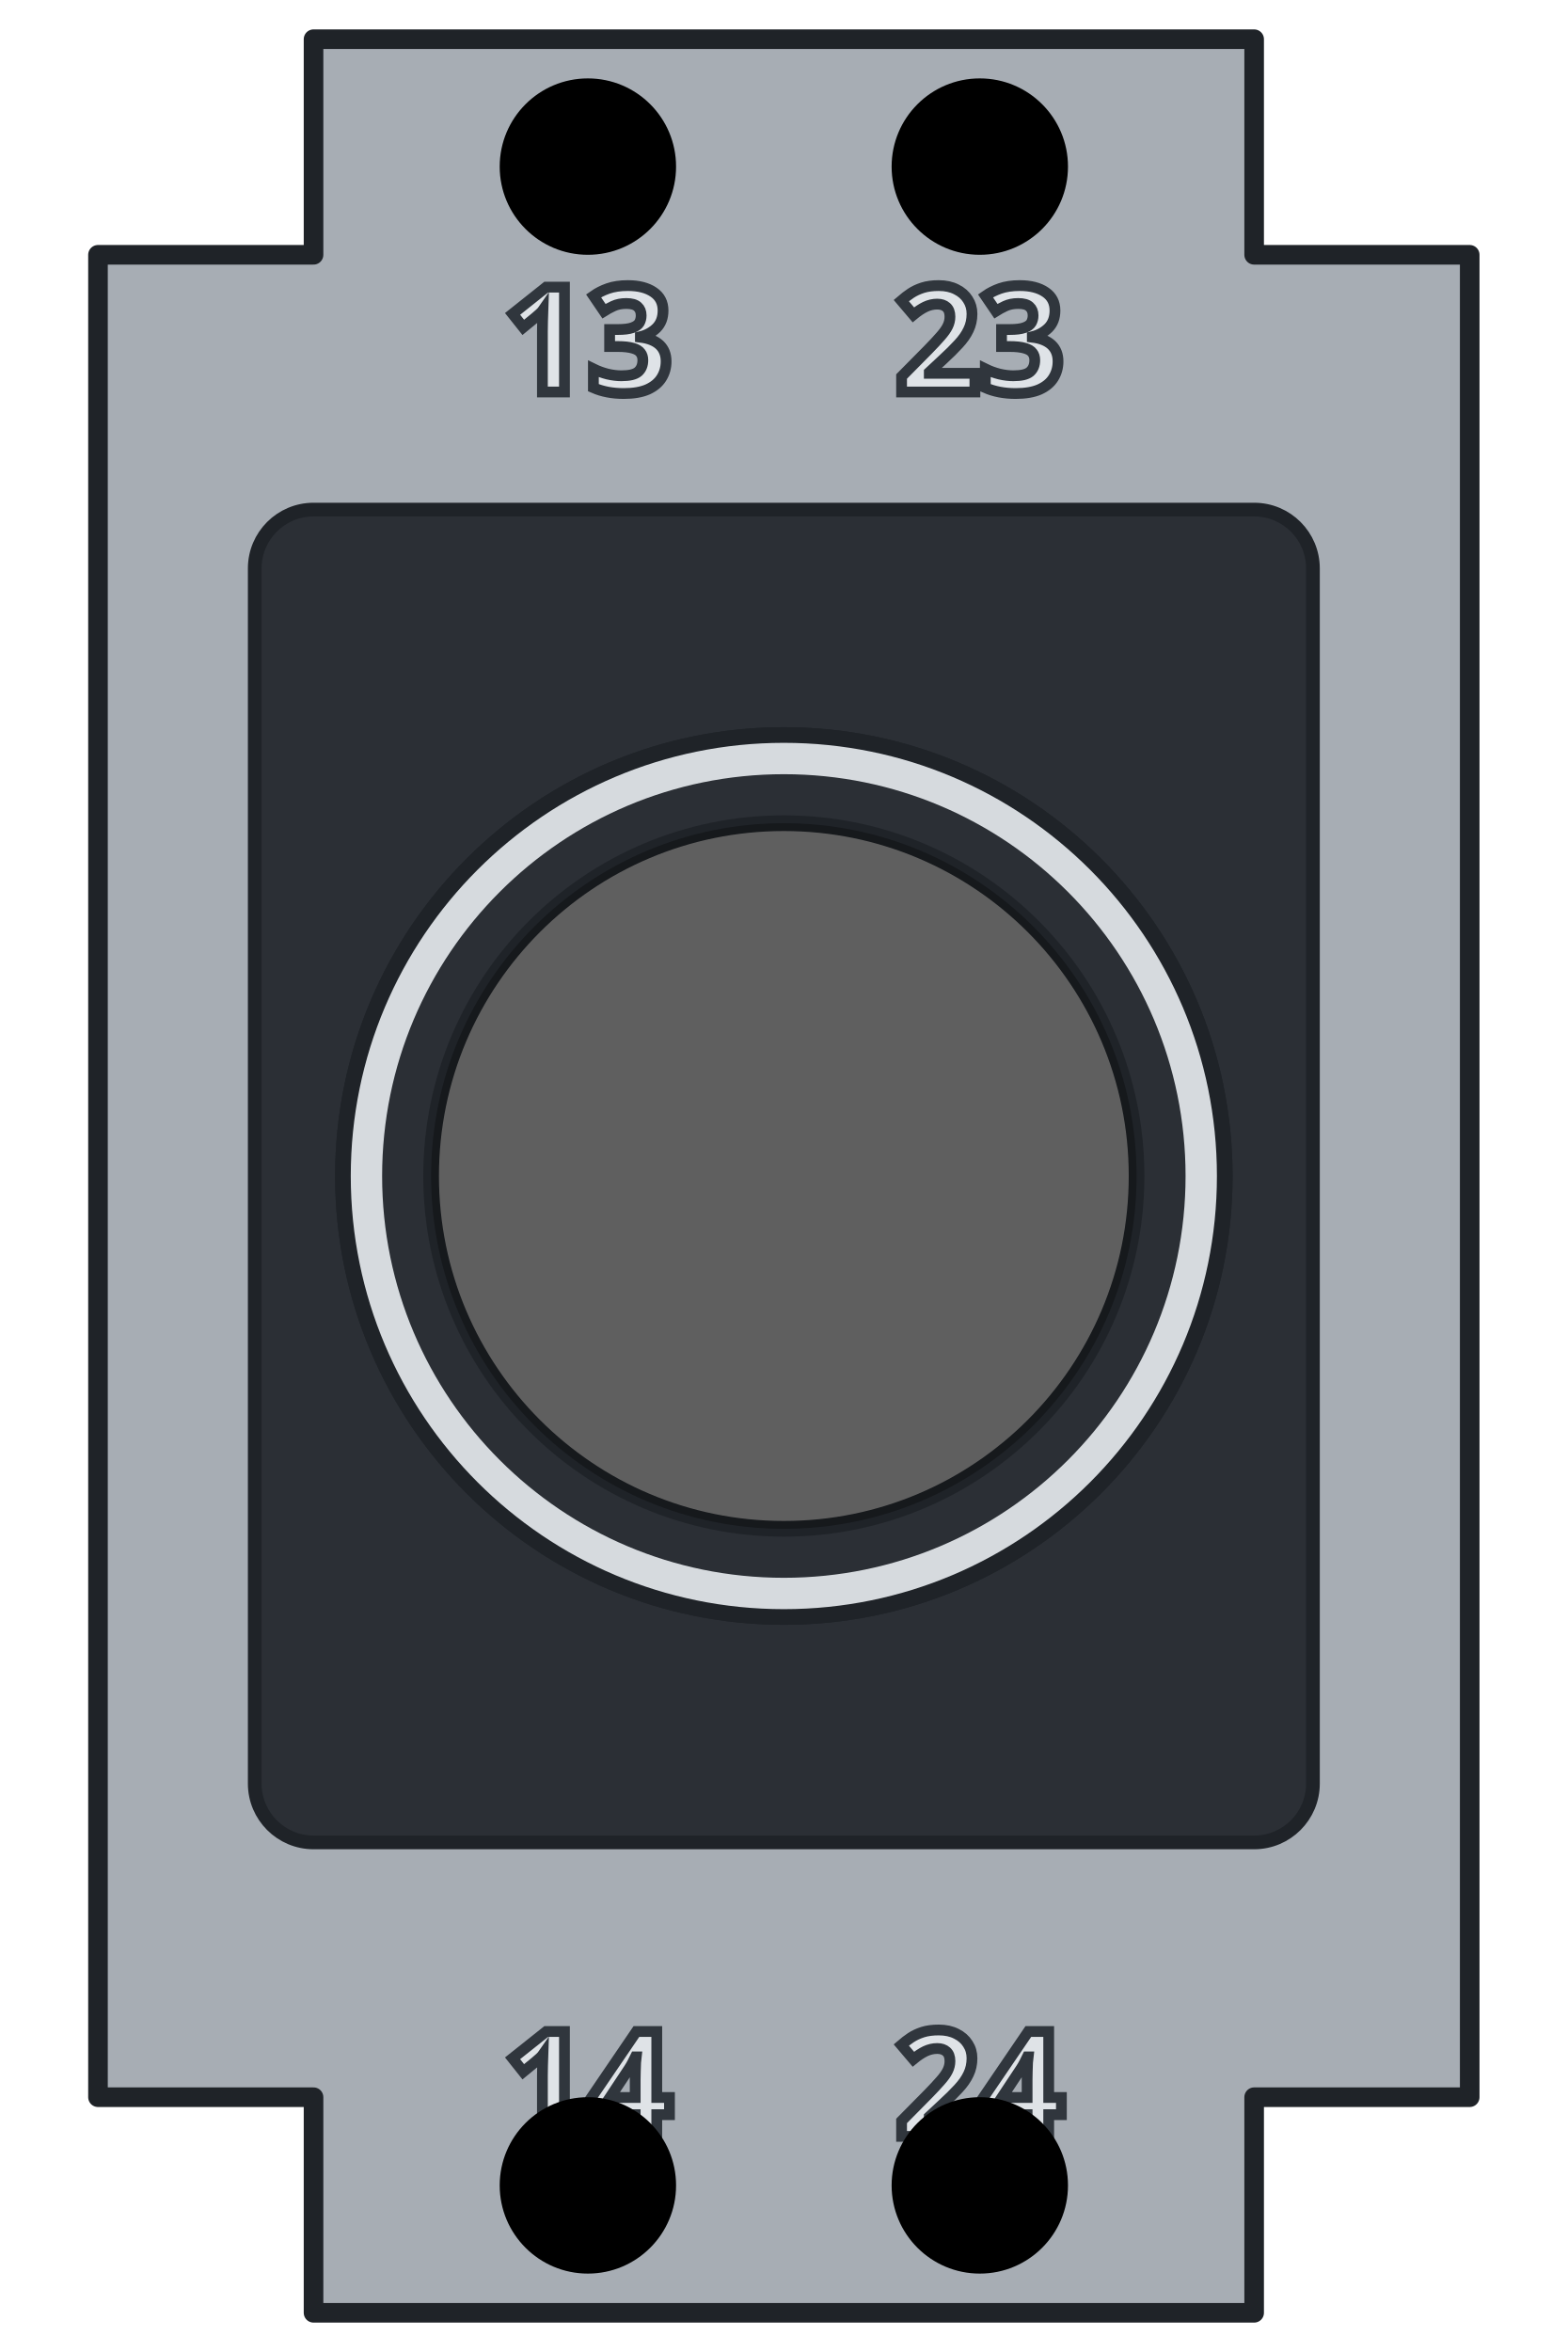
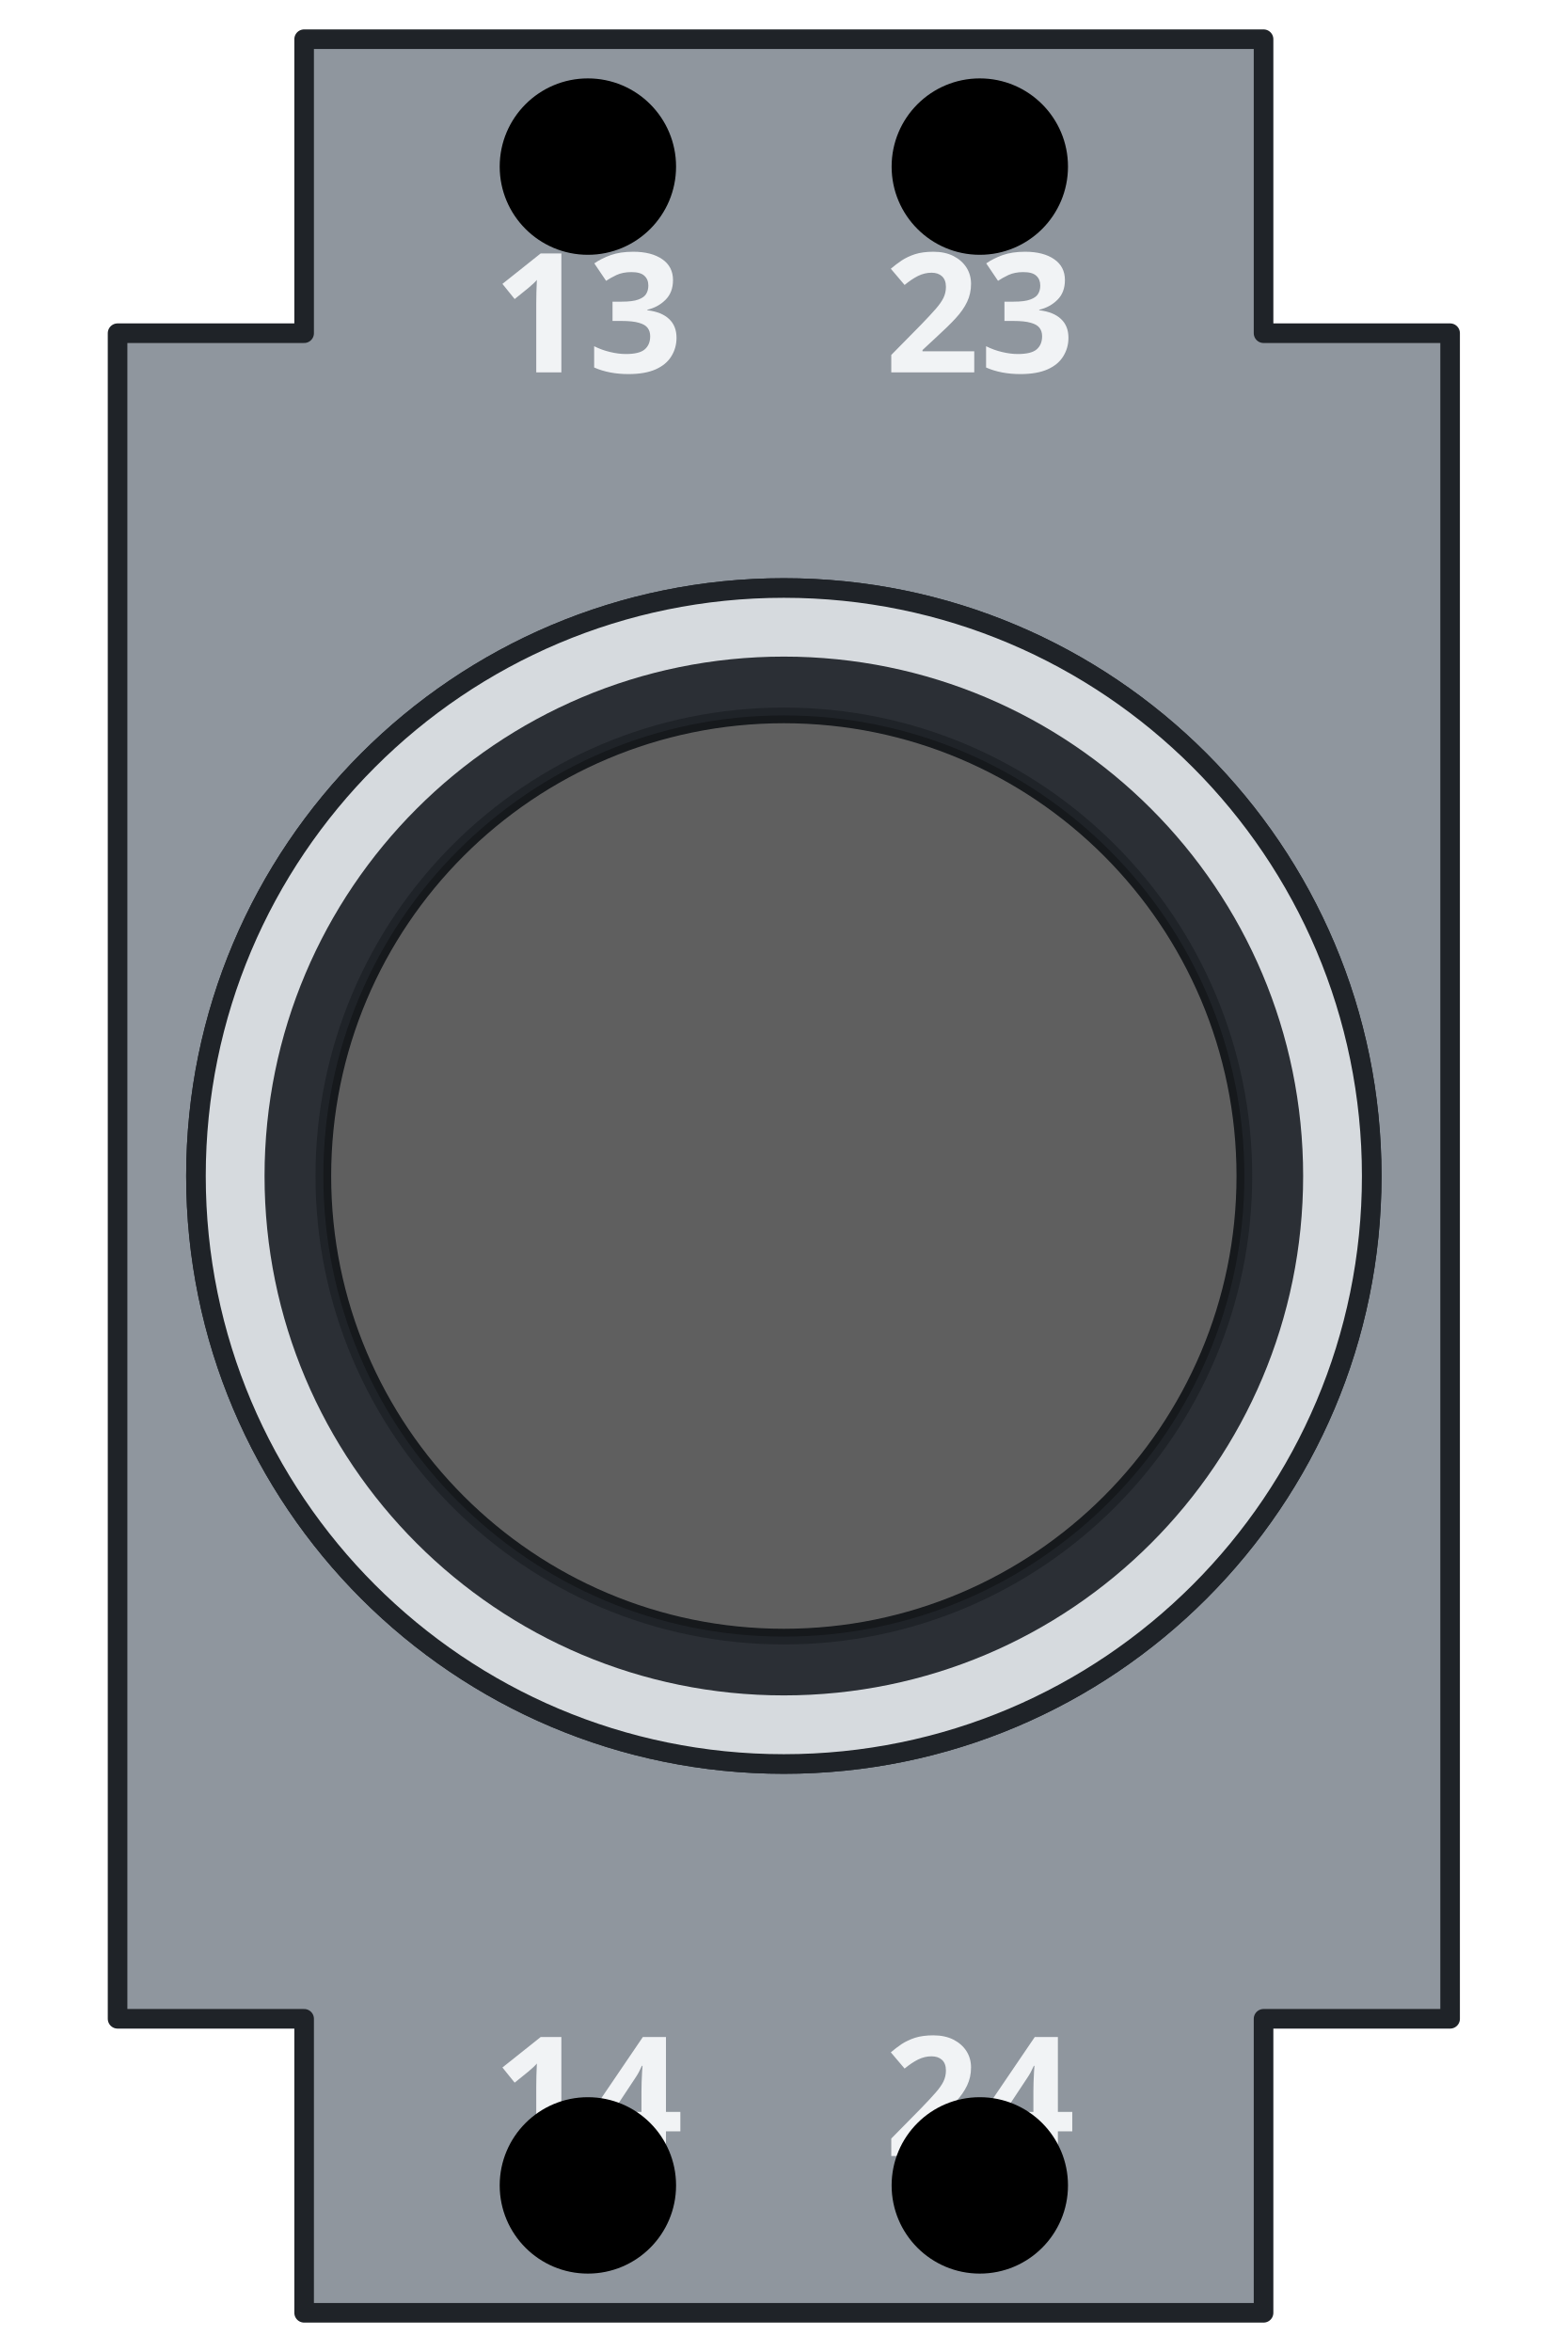
<svg xmlns="http://www.w3.org/2000/svg" viewBox="0 0 160 240" width="160" height="240" font-family="Segoe UI,Noto Sans,Arial,sans-serif">
-   <path d="M32 4 H128 V26 H150 V214 H128 V236 H32 V214 H10 V26 H32 Z" fill="#a7adb4" stroke="#1f2328" stroke-width="2" stroke-linejoin="round" />
-   <rect x="26" y="52" width="108" height="136" rx="6" fill="#2b2f35" stroke="#1f2328" stroke-width="1.4" />
-   <text x="60" y="40" font-size="15" font-weight="800" fill="#dfe3e7" stroke="#30363d" stroke-width="1.1" text-anchor="middle">13</text>
-   <text x="100" y="40" font-size="15" font-weight="800" fill="#dfe3e7" stroke="#30363d" stroke-width="1.1" text-anchor="middle">23</text>
-   <text x="60" y="218" font-size="15" font-weight="800" fill="#dfe3e7" stroke="#30363d" stroke-width="1.1" text-anchor="middle">14</text>
-   <text x="100" y="218" font-size="15" font-weight="800" fill="#dfe3e7" stroke="#30363d" stroke-width="1.1" text-anchor="middle">24</text>
+   <path d="M31.04 4 H128.96 V34 H148 V206 H128.96 V236 H31.04 V206 H12 V34 H31.04 Z" fill="#8f969e" stroke="#1f2328" stroke-width="2" stroke-linejoin="round" />
+   <text x="60" y="38" font-size="17" font-weight="800" fill="#f1f3f5" text-anchor="middle">13</text>
+   <text x="100" y="38" font-size="17" font-weight="800" fill="#f1f3f5" text-anchor="middle">23</text>
+   <text x="60" y="220" font-size="17" font-weight="800" fill="#f1f3f5" text-anchor="middle">14</text>
+   <text x="100" y="220" font-size="17" font-weight="800" fill="#f1f3f5" text-anchor="middle">24</text>
  <g data-action="press" data-kind="momentary" style="cursor:pointer">
    <g data-show="!out.pressed">
-       <circle cx="80" cy="120" r="45" fill="#d6dade" stroke="#1f2328" stroke-width="1.6" />
-       <circle cx="80" cy="120" r="40" fill="#888" stroke="#1f2328" stroke-width="1.6" data-fill="param.color" />
+       <circle cx="80" cy="120" r="60" fill="#d6dade" stroke="#1f2328" stroke-width="2" />
+       <circle cx="80" cy="120" r="52" fill="#888" stroke="#1f2328" stroke-width="1.6" data-fill="param.color" />
    </g>
    <g data-show="out.pressed">
-       <circle cx="80" cy="120" r="45" fill="#d6dade" stroke="#1f2328" stroke-width="1.6" />
-       <circle cx="80" cy="120" r="41" fill="#2b2f35" stroke="none" stroke-width="0" />
-       <circle cx="80" cy="120" r="36" fill="#888" stroke="#1f2328" stroke-width="1.6" data-fill="param.color" />
-       <circle cx="80" cy="120" r="36" fill="#000" stroke="none" stroke-width="0" opacity=".3" />
+       <circle cx="80" cy="120" r="60" fill="#d6dade" stroke="#1f2328" stroke-width="2" />
+       <circle cx="80" cy="120" r="53" fill="#2b2f35" stroke="none" stroke-width="0" />
+       <circle cx="80" cy="120" r="47" fill="#888" stroke="#1f2328" stroke-width="1.6" data-fill="param.color" />
+       <circle cx="80" cy="120" r="47" fill="#000" stroke="none" stroke-width="0" opacity=".3" />
    </g>
  </g>
  <circle class="jw-term" data-term="13" cx="60" cy="17" r="9" />
  <circle class="jw-term" data-term="23" cx="100" cy="17" r="9" />
  <circle class="jw-term" data-term="14" cx="60" cy="223" r="9" data-side="b" />
  <circle class="jw-term" data-term="24" cx="100" cy="223" r="9" data-side="b" />
</svg>
